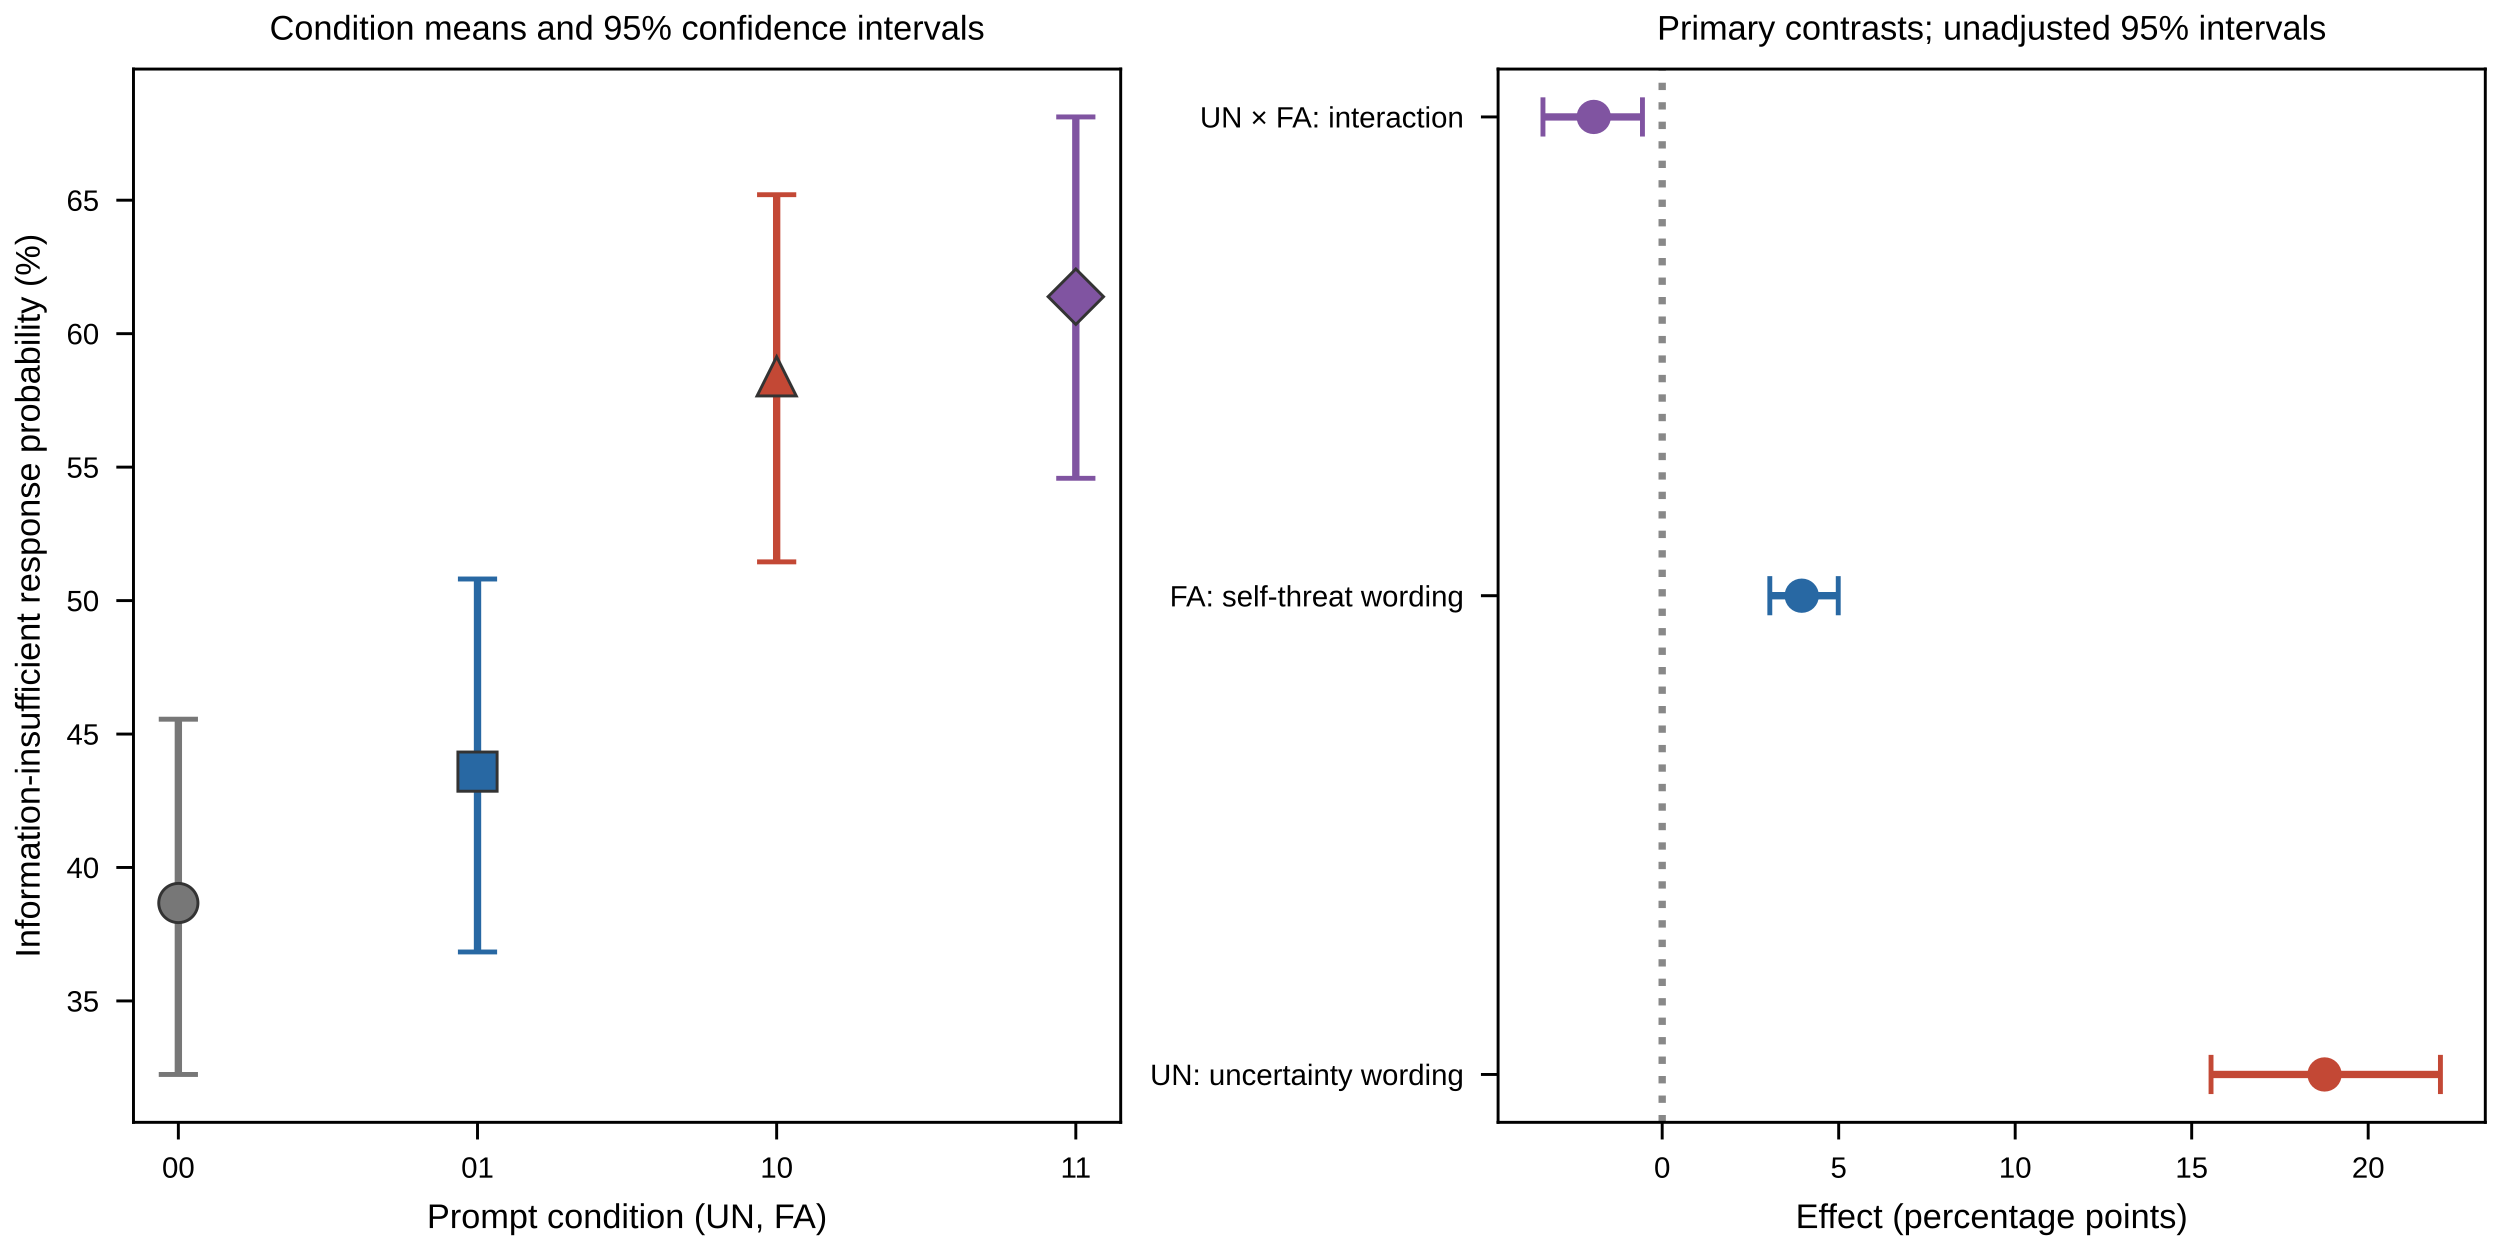
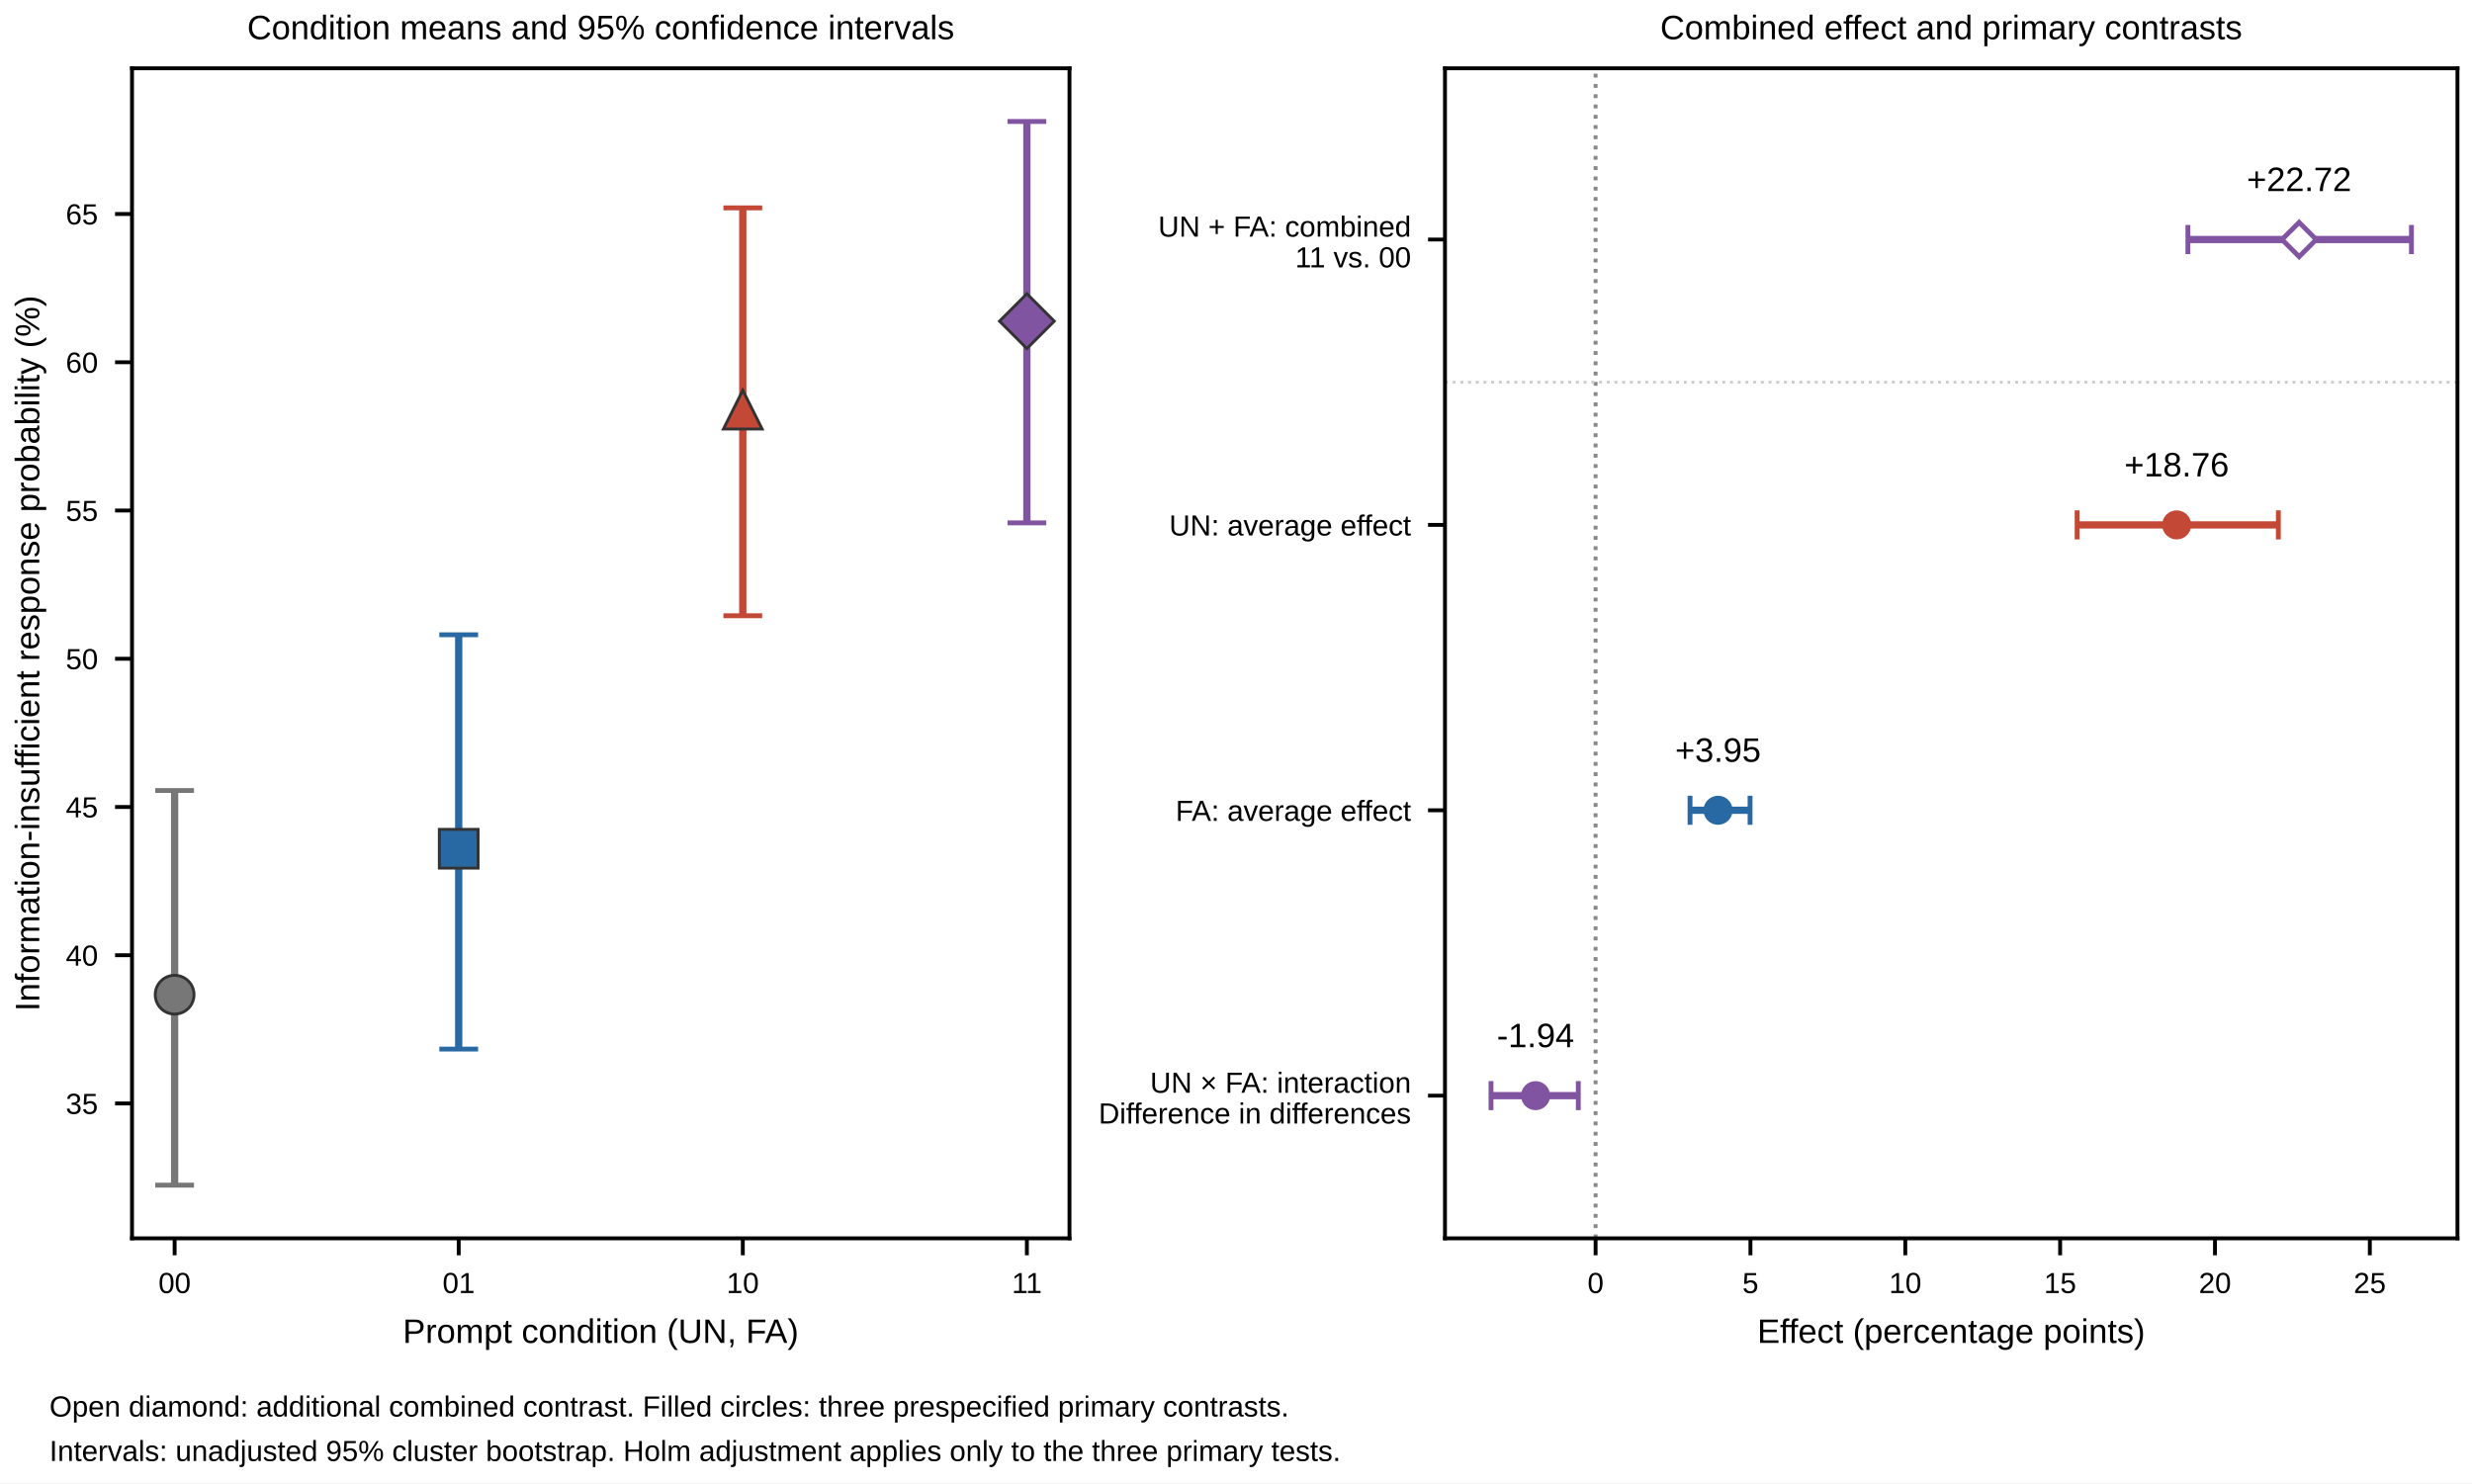
- <svg xmlns="http://www.w3.org/2000/svg" xmlns:xlink="http://www.w3.org/1999/xlink" width="510.236pt" height="255.118pt" viewBox="0 0 510.236 255.118" version="1.1">
+ <svg xmlns="http://www.w3.org/2000/svg" xmlns:xlink="http://www.w3.org/1999/xlink" width="510.12pt" height="306.12pt" viewBox="0 0 510.12 306.12" version="1.1">
  <defs>
    <style type="text/css">*{stroke-linejoin: round; stroke-linecap: butt}</style>
  </defs>
  <g id="figure_1">
    <g id="patch_1">
-       <path d="M 0 255.118  L 510.236 255.118  L 510.236 0  L 0 0  z " style="fill: #ffffff" />
+       <path d="M 0 306.12 L 510.12 306.12 L 510.12 0 L 0 0 z " style="fill: #ffffff" />
    </g>
    <g id="axes_1">
      <g id="patch_2">
-         <path d="M 27.242 229.062  L 228.727 229.062  L 228.727 14.096  L 27.242 14.096  z " style="fill: #ffffff" />
+         <path d="M 27.242 255.574 L 220.7 255.574 L 220.7 14.096 L 27.242 14.096 z " style="fill: #ffffff" />
      </g>
      <g id="matplotlib.axis_1">
        <g id="xtick_1">
          <g id="line2d_1">
            <defs>
-               <path id="m9b9066fd5a" d="M 0 0  L 0 3.5  " style="stroke: #000000; stroke-width: 0.6" />
+               <path id="m41d36d3d6f" d="M 0 0 L 0 3.5 " style="stroke: #000000; stroke-width: 0.8" />
            </defs>
            <g>
-               <use xlink:href="#m9b9066fd5a" x="36.401" y="229.062" style="stroke: #000000; stroke-width: 0.6" />
+               <use xlink:href="#m41d36d3d6f" x="36.036" y="255.574" style="stroke: #000000; stroke-width: 0.8" />
            </g>
          </g>
          <g id="text_1">
-             <text style="font-size: 6px; font-family: 'Arial'; text-anchor: middle" x="36.401" y="240.356" transform="rotate(-0 36.4008 240.3563)">00</text>
+             <text style="font-size: 6px; font-family: 'Arial'; text-anchor: middle" x="36.036" y="266.869" transform="rotate(-0 36.03596 266.8686)">00</text>
          </g>
        </g>
        <g id="xtick_2">
          <g id="line2d_2">
            <g>
-               <use xlink:href="#m9b9066fd5a" x="97.457" y="229.062" style="stroke: #000000; stroke-width: 0.6" />
+               <use xlink:href="#m41d36d3d6f" x="94.659" y="255.574" style="stroke: #000000; stroke-width: 0.8" />
            </g>
          </g>
          <g id="text_2">
-             <text style="font-size: 6px; font-family: 'Arial'; text-anchor: middle" x="97.457" y="240.356" transform="rotate(-0 97.45662 240.3563)">01</text>
+             <text style="font-size: 6px; font-family: 'Arial'; text-anchor: middle" x="94.659" y="266.869" transform="rotate(-0 94.65948 266.8686)">01</text>
          </g>
        </g>
        <g id="xtick_3">
          <g id="line2d_3">
            <g>
-               <use xlink:href="#m9b9066fd5a" x="158.512" y="229.062" style="stroke: #000000; stroke-width: 0.6" />
+               <use xlink:href="#m41d36d3d6f" x="153.283" y="255.574" style="stroke: #000000; stroke-width: 0.8" />
            </g>
          </g>
          <g id="text_3">
-             <text style="font-size: 6px; font-family: 'Arial'; text-anchor: middle" x="158.512" y="240.356" transform="rotate(-0 158.5124 240.3563)">10</text>
+             <text style="font-size: 6px; font-family: 'Arial'; text-anchor: middle" x="153.283" y="266.869" transform="rotate(-0 153.283 266.8686)">10</text>
          </g>
        </g>
        <g id="xtick_4">
          <g id="line2d_4">
            <g>
-               <use xlink:href="#m9b9066fd5a" x="219.568" y="229.062" style="stroke: #000000; stroke-width: 0.6" />
+               <use xlink:href="#m41d36d3d6f" x="211.907" y="255.574" style="stroke: #000000; stroke-width: 0.8" />
            </g>
          </g>
          <g id="text_4">
-             <text style="font-size: 6px; font-family: 'Arial'; text-anchor: middle" x="219.568" y="240.356" transform="rotate(-0 219.5682 240.3563)">11</text>
+             <text style="font-size: 6px; font-family: 'Arial'; text-anchor: middle" x="211.907" y="266.869" transform="rotate(-0 211.9065 266.8686)">11</text>
          </g>
        </g>
        <g id="text_5">
-           <text style="font-size: 7px; font-family: 'Arial'; text-anchor: middle" x="127.985" y="250.645" transform="rotate(-0 127.9845 250.6446)">Prompt condition (UN, FA)</text>
+           <text style="font-size: 7px; font-family: 'Arial'; text-anchor: middle" x="123.971" y="277.157" transform="rotate(-0 123.9712 277.1569)">Prompt condition (UN, FA)</text>
        </g>
      </g>
      <g id="matplotlib.axis_2">
        <g id="ytick_1">
          <g id="line2d_5">
            <defs>
-               <path id="m6d86c6d372" d="M 0 0  L -3.5 0  " style="stroke: #000000; stroke-width: 0.6" />
+               <path id="m9ec144424c" d="M 0 0 L -3.5 0 " style="stroke: #000000; stroke-width: 0.8" />
            </defs>
            <g>
-               <use xlink:href="#m6d86c6d372" x="27.242" y="204.287" style="stroke: #000000; stroke-width: 0.6" />
+               <use xlink:href="#m9ec144424c" x="27.242" y="227.743" style="stroke: #000000; stroke-width: 0.8" />
            </g>
          </g>
          <g id="text_6">
-             <text style="font-size: 6px; font-family: 'Arial'; text-anchor: end" x="20.242" y="206.434" transform="rotate(-0 20.24243 206.4341)">35</text>
+             <text style="font-size: 6px; font-family: 'Arial'; text-anchor: end" x="20.242" y="229.891" transform="rotate(-0 20.24243 229.8908)">35</text>
          </g>
        </g>
        <g id="ytick_2">
          <g id="line2d_6">
            <g>
-               <use xlink:href="#m6d86c6d372" x="27.242" y="177.05" style="stroke: #000000; stroke-width: 0.6" />
+               <use xlink:href="#m9ec144424c" x="27.242" y="197.148" style="stroke: #000000; stroke-width: 0.8" />
            </g>
          </g>
          <g id="text_7">
-             <text style="font-size: 6px; font-family: 'Arial'; text-anchor: end" x="20.242" y="179.197" transform="rotate(-0 20.24243 179.1973)">40</text>
+             <text style="font-size: 6px; font-family: 'Arial'; text-anchor: end" x="20.242" y="199.295" transform="rotate(-0 20.24243 199.2949)">40</text>
          </g>
        </g>
        <g id="ytick_3">
          <g id="line2d_7">
            <g>
-               <use xlink:href="#m6d86c6d372" x="27.242" y="149.813" style="stroke: #000000; stroke-width: 0.6" />
+               <use xlink:href="#m9ec144424c" x="27.242" y="166.552" style="stroke: #000000; stroke-width: 0.8" />
            </g>
          </g>
          <g id="text_8">
-             <text style="font-size: 6px; font-family: 'Arial'; text-anchor: end" x="20.242" y="151.961" transform="rotate(-0 20.24243 151.9606)">45</text>
+             <text style="font-size: 6px; font-family: 'Arial'; text-anchor: end" x="20.242" y="168.699" transform="rotate(-0 20.24243 168.699)">45</text>
          </g>
        </g>
        <g id="ytick_4">
          <g id="line2d_8">
            <g>
-               <use xlink:href="#m6d86c6d372" x="27.242" y="122.577" style="stroke: #000000; stroke-width: 0.6" />
+               <use xlink:href="#m9ec144424c" x="27.242" y="135.956" style="stroke: #000000; stroke-width: 0.8" />
            </g>
          </g>
          <g id="text_9">
-             <text style="font-size: 6px; font-family: 'Arial'; text-anchor: end" x="20.242" y="124.724" transform="rotate(-0 20.24243 124.7238)">50</text>
+             <text style="font-size: 6px; font-family: 'Arial'; text-anchor: end" x="20.242" y="138.103" transform="rotate(-0 20.24243 138.103)">50</text>
          </g>
        </g>
        <g id="ytick_5">
          <g id="line2d_9">
            <g>
-               <use xlink:href="#m6d86c6d372" x="27.242" y="95.34" style="stroke: #000000; stroke-width: 0.6" />
+               <use xlink:href="#m9ec144424c" x="27.242" y="105.36" style="stroke: #000000; stroke-width: 0.8" />
            </g>
          </g>
          <g id="text_10">
-             <text style="font-size: 6px; font-family: 'Arial'; text-anchor: end" x="20.242" y="97.487" transform="rotate(-0 20.24243 97.4871)">55</text>
+             <text style="font-size: 6px; font-family: 'Arial'; text-anchor: end" x="20.242" y="107.507" transform="rotate(-0 20.24243 107.5071)">55</text>
          </g>
        </g>
        <g id="ytick_6">
          <g id="line2d_10">
            <g>
-               <use xlink:href="#m6d86c6d372" x="27.242" y="68.103" style="stroke: #000000; stroke-width: 0.6" />
+               <use xlink:href="#m9ec144424c" x="27.242" y="74.764" style="stroke: #000000; stroke-width: 0.8" />
            </g>
          </g>
          <g id="text_11">
-             <text style="font-size: 6px; font-family: 'Arial'; text-anchor: end" x="20.242" y="70.25" transform="rotate(-0 20.24243 70.25035)">60</text>
+             <text style="font-size: 6px; font-family: 'Arial'; text-anchor: end" x="20.242" y="76.911" transform="rotate(-0 20.24243 76.91118)">60</text>
          </g>
        </g>
        <g id="ytick_7">
          <g id="line2d_11">
            <g>
-               <use xlink:href="#m6d86c6d372" x="27.242" y="40.866" style="stroke: #000000; stroke-width: 0.6" />
+               <use xlink:href="#m9ec144424c" x="27.242" y="44.168" style="stroke: #000000; stroke-width: 0.8" />
            </g>
          </g>
          <g id="text_12">
-             <text style="font-size: 6px; font-family: 'Arial'; text-anchor: end" x="20.242" y="43.014" transform="rotate(-0 20.24243 43.0136)">65</text>
+             <text style="font-size: 6px; font-family: 'Arial'; text-anchor: end" x="20.242" y="46.315" transform="rotate(-0 20.24243 46.31525)">65</text>
          </g>
        </g>
        <g id="text_13">
-           <text style="font-size: 7px; font-family: 'Arial'; text-anchor: middle" x="8.096" y="121.579" transform="rotate(-90 8.096021 121.5788)">Information-insufficient response probability (%)</text>
+           <text style="font-size: 7px; font-family: 'Arial'; text-anchor: middle" x="8.096" y="134.835" transform="rotate(-90 8.096021 134.835)">Information-insufficient response probability (%)</text>
        </g>
      </g>
      <g id="LineCollection_1">
-         <path d="M 36.401 219.29  L 36.401 146.783  " clip-path="url(#pc4ff0c6075)" style="fill: none; stroke: #777777; stroke-width: 1.5" />
+         <path d="M 36.036 244.598 L 36.036 163.148 " clip-path="url(#p177e7ac2bb)" style="fill: none; stroke: #777777; stroke-width: 1.5" />
      </g>
      <g id="line2d_12">
        <defs>
-           <path id="m0a3c13552e" d="M 4 0  L -4 -0  " style="stroke: #777777" />
-         </defs>
-         <g clip-path="url(#pc4ff0c6075)">
-           <use xlink:href="#m0a3c13552e" x="36.401" y="219.29" style="fill: #777777; stroke: #777777" />
+           <path id="m0fadaaf41e" d="M 4 0 L -4 -0 " style="stroke: #777777" />
+         </defs>
+         <g clip-path="url(#p177e7ac2bb)">
+           <use xlink:href="#m0fadaaf41e" x="36.036" y="244.598" style="fill: #777777; stroke: #777777" />
        </g>
      </g>
      <g id="line2d_13">
-         <g clip-path="url(#pc4ff0c6075)">
-           <use xlink:href="#m0a3c13552e" x="36.401" y="146.783" style="fill: #777777; stroke: #777777" />
+         <g clip-path="url(#p177e7ac2bb)">
+           <use xlink:href="#m0fadaaf41e" x="36.036" y="163.148" style="fill: #777777; stroke: #777777" />
        </g>
      </g>
      <g id="LineCollection_2">
-         <path d="M 97.457 194.292  L 97.457 118.169  " clip-path="url(#pc4ff0c6075)" style="fill: none; stroke: #2868a3; stroke-width: 1.5" />
+         <path d="M 94.659 216.516 L 94.659 131.005 " clip-path="url(#p177e7ac2bb)" style="fill: none; stroke: #2868a3; stroke-width: 1.5" />
      </g>
      <g id="line2d_14">
        <defs>
-           <path id="m0a686256b5" d="M 4 0  L -4 -0  " style="stroke: #2868a3" />
-         </defs>
-         <g clip-path="url(#pc4ff0c6075)">
-           <use xlink:href="#m0a686256b5" x="97.457" y="194.292" style="fill: #2868a3; stroke: #2868a3" />
+           <path id="mfcb45456ac" d="M 4 0 L -4 -0 " style="stroke: #2868a3" />
+         </defs>
+         <g clip-path="url(#p177e7ac2bb)">
+           <use xlink:href="#mfcb45456ac" x="94.659" y="216.516" style="fill: #2868a3; stroke: #2868a3" />
        </g>
      </g>
      <g id="line2d_15">
-         <g clip-path="url(#pc4ff0c6075)">
-           <use xlink:href="#m0a686256b5" x="97.457" y="118.169" style="fill: #2868a3; stroke: #2868a3" />
+         <g clip-path="url(#p177e7ac2bb)">
+           <use xlink:href="#mfcb45456ac" x="94.659" y="131.005" style="fill: #2868a3; stroke: #2868a3" />
        </g>
      </g>
      <g id="LineCollection_3">
-         <path d="M 158.512 114.674  L 158.512 39.739  " clip-path="url(#pc4ff0c6075)" style="fill: none; stroke: #c34835; stroke-width: 1.5" />
+         <path d="M 153.283 127.079 L 153.283 42.902 " clip-path="url(#p177e7ac2bb)" style="fill: none; stroke: #c34835; stroke-width: 1.5" />
      </g>
      <g id="line2d_16">
        <defs>
-           <path id="m30a00941b3" d="M 4 0  L -4 -0  " style="stroke: #c34835" />
-         </defs>
-         <g clip-path="url(#pc4ff0c6075)">
-           <use xlink:href="#m30a00941b3" x="158.512" y="114.674" style="fill: #c34835; stroke: #c34835" />
+           <path id="m2329b930fd" d="M 4 0 L -4 -0 " style="stroke: #c34835" />
+         </defs>
+         <g clip-path="url(#p177e7ac2bb)">
+           <use xlink:href="#m2329b930fd" x="153.283" y="127.079" style="fill: #c34835; stroke: #c34835" />
        </g>
      </g>
      <g id="line2d_17">
-         <g clip-path="url(#pc4ff0c6075)">
-           <use xlink:href="#m30a00941b3" x="158.512" y="39.739" style="fill: #c34835; stroke: #c34835" />
+         <g clip-path="url(#p177e7ac2bb)">
+           <use xlink:href="#m2329b930fd" x="153.283" y="42.902" style="fill: #c34835; stroke: #c34835" />
        </g>
      </g>
      <g id="LineCollection_4">
-         <path d="M 219.568 97.615  L 219.568 23.867  " clip-path="url(#pc4ff0c6075)" style="fill: none; stroke: #8054a1; stroke-width: 1.5" />
+         <path d="M 211.907 107.916 L 211.907 25.072 " clip-path="url(#p177e7ac2bb)" style="fill: none; stroke: #8054a1; stroke-width: 1.5" />
      </g>
      <g id="line2d_18">
        <defs>
-           <path id="m22680831f6" d="M 4 0  L -4 -0  " style="stroke: #8054a1" />
-         </defs>
-         <g clip-path="url(#pc4ff0c6075)">
-           <use xlink:href="#m22680831f6" x="219.568" y="97.615" style="fill: #8054a1; stroke: #8054a1" />
+           <path id="m70ce10452b" d="M 4 0 L -4 -0 " style="stroke: #8054a1" />
+         </defs>
+         <g clip-path="url(#p177e7ac2bb)">
+           <use xlink:href="#m70ce10452b" x="211.907" y="107.916" style="fill: #8054a1; stroke: #8054a1" />
        </g>
      </g>
      <g id="line2d_19">
-         <g clip-path="url(#pc4ff0c6075)">
-           <use xlink:href="#m22680831f6" x="219.568" y="23.867" style="fill: #8054a1; stroke: #8054a1" />
+         <g clip-path="url(#p177e7ac2bb)">
+           <use xlink:href="#m70ce10452b" x="211.907" y="25.072" style="fill: #8054a1; stroke: #8054a1" />
        </g>
      </g>
      <g id="patch_3">
-         <path d="M 27.242 229.062  L 27.242 14.096  " style="fill: none; stroke: #000000; stroke-width: 0.6; stroke-linejoin: miter; stroke-linecap: square" />
+         <path d="M 27.242 255.574 L 27.242 14.096 " style="fill: none; stroke: #000000; stroke-width: 0.8; stroke-linejoin: miter; stroke-linecap: square" />
      </g>
      <g id="patch_4">
-         <path d="M 228.727 229.062  L 228.727 14.096  " style="fill: none; stroke: #000000; stroke-width: 0.6; stroke-linejoin: miter; stroke-linecap: square" />
+         <path d="M 220.7 255.574 L 220.7 14.096 " style="fill: none; stroke: #000000; stroke-width: 0.8; stroke-linejoin: miter; stroke-linecap: square" />
      </g>
      <g id="patch_5">
-         <path d="M 27.242 229.062  L 228.727 229.062  " style="fill: none; stroke: #000000; stroke-width: 0.6; stroke-linejoin: miter; stroke-linecap: square" />
+         <path d="M 27.242 255.574 L 220.7 255.574 " style="fill: none; stroke: #000000; stroke-width: 0.8; stroke-linejoin: miter; stroke-linecap: square" />
      </g>
      <g id="patch_6">
-         <path d="M 27.242 14.096  L 228.727 14.096  " style="fill: none; stroke: #000000; stroke-width: 0.6; stroke-linejoin: miter; stroke-linecap: square" />
+         <path d="M 27.242 14.096 L 220.7 14.096 " style="fill: none; stroke: #000000; stroke-width: 0.8; stroke-linejoin: miter; stroke-linecap: square" />
      </g>
      <g id="text_14">
-         <text style="font-size: 7px; font-family: 'Arial'; text-anchor: middle" x="127.985" y="8.096" transform="rotate(-0 127.9845 8.096021)">Condition means and 95% confidence intervals</text>
+         <text style="font-size: 7px; font-family: 'Arial'; text-anchor: middle" x="123.971" y="8.096" transform="rotate(-0 123.9712 8.096021)">Condition means and 95% confidence intervals</text>
      </g>
      <g id="line2d_20">
        <defs>
-           <path id="m42c88381d4" d="M 0 4  C 1.061 4 2.078 3.579 2.828 2.828  C 3.579 2.078 4 1.061 4 0  C 4 -1.061 3.579 -2.078 2.828 -2.828  C 2.078 -3.579 1.061 -4 0 -4  C -1.061 -4 -2.078 -3.579 -2.828 -2.828  C -3.579 -2.078 -4 -1.061 -4 0  C -4 1.061 -3.579 2.078 -2.828 2.828  C -2.078 3.579 -1.061 4 0 4  z " style="stroke: #333333; stroke-width: 0.6" />
-         </defs>
-         <g clip-path="url(#pc4ff0c6075)">
-           <use xlink:href="#m42c88381d4" x="36.401" y="184.3" style="fill: #777777; stroke: #333333; stroke-width: 0.6" />
+           <path id="md7e97e1726" d="M 0 4 C 1.061 4 2.078 3.579 2.828 2.828 C 3.579 2.078 4 1.061 4 0 C 4 -1.061 3.579 -2.078 2.828 -2.828 C 2.078 -3.579 1.061 -4 0 -4 C -1.061 -4 -2.078 -3.579 -2.828 -2.828 C -3.579 -2.078 -4 -1.061 -4 0 C -4 1.061 -3.579 2.078 -2.828 2.828 C -2.078 3.579 -1.061 4 0 4 z " style="stroke: #333333; stroke-width: 0.6" />
+         </defs>
+         <g clip-path="url(#p177e7ac2bb)">
+           <use xlink:href="#md7e97e1726" x="36.036" y="205.292" style="fill: #777777; stroke: #333333; stroke-width: 0.6" />
        </g>
      </g>
      <g id="line2d_21">
        <defs>
-           <path id="m7267d6d580" d="M -4 4  L 4 4  L 4 -4  L -4 -4  z " style="stroke: #333333; stroke-width: 0.6; stroke-linejoin: miter" />
-         </defs>
-         <g clip-path="url(#pc4ff0c6075)">
-           <use xlink:href="#m7267d6d580" x="97.457" y="157.484" style="fill: #2868a3; stroke: #333333; stroke-width: 0.6; stroke-linejoin: miter" />
+           <path id="ma40130315a" d="M -4 4 L 4 4 L 4 -4 L -4 -4 z " style="stroke: #333333; stroke-width: 0.6; stroke-linejoin: miter" />
+         </defs>
+         <g clip-path="url(#p177e7ac2bb)">
+           <use xlink:href="#ma40130315a" x="94.659" y="175.168" style="fill: #2868a3; stroke: #333333; stroke-width: 0.6; stroke-linejoin: miter" />
        </g>
      </g>
      <g id="line2d_22">
        <defs>
-           <path id="mce8c13936f" d="M 0 -4  L -4 4  L 4 4  z " style="stroke: #333333; stroke-width: 0.6; stroke-linejoin: miter" />
-         </defs>
-         <g clip-path="url(#pc4ff0c6075)">
-           <use xlink:href="#mce8c13936f" x="158.512" y="76.808" style="fill: #c34835; stroke: #333333; stroke-width: 0.6; stroke-linejoin: miter" />
+           <path id="mc2f2e7a2d4" d="M 0 -4 L -4 4 L 4 4 z " style="stroke: #333333; stroke-width: 0.6; stroke-linejoin: miter" />
+         </defs>
+         <g clip-path="url(#p177e7ac2bb)">
+           <use xlink:href="#mc2f2e7a2d4" x="153.283" y="84.543" style="fill: #c34835; stroke: #333333; stroke-width: 0.6; stroke-linejoin: miter" />
        </g>
      </g>
      <g id="line2d_23">
        <defs>
-           <path id="m1bcba9de5c" d="M -0 5.657  L 5.657 0  L 0 -5.657  L -5.657 -0  z " style="stroke: #333333; stroke-width: 0.6; stroke-linejoin: miter" />
-         </defs>
-         <g clip-path="url(#pc4ff0c6075)">
-           <use xlink:href="#m1bcba9de5c" x="219.568" y="60.552" style="fill: #8054a1; stroke: #333333; stroke-width: 0.6; stroke-linejoin: miter" />
+           <path id="ma7c7357bb4" d="M -0 5.657 L 5.657 0 L 0 -5.657 L -5.657 -0 z " style="stroke: #333333; stroke-width: 0.6; stroke-linejoin: miter" />
+         </defs>
+         <g clip-path="url(#p177e7ac2bb)">
+           <use xlink:href="#ma7c7357bb4" x="211.907" y="66.282" style="fill: #8054a1; stroke: #333333; stroke-width: 0.6; stroke-linejoin: miter" />
        </g>
      </g>
    </g>
    <g id="axes_2">
      <g id="patch_7">
-         <path d="M 305.752 229.062  L 507.236 229.062  L 507.236 14.096  L 305.752 14.096  z " style="fill: #ffffff" />
+         <path d="M 298.186 255.574 L 507.12 255.574 L 507.12 14.096 L 298.186 14.096 z " style="fill: #ffffff" />
      </g>
      <g id="matplotlib.axis_3">
        <g id="xtick_5">
          <g id="line2d_24">
            <g>
-               <use xlink:href="#m9b9066fd5a" x="339.243" y="229.062" style="stroke: #000000; stroke-width: 0.6" />
+               <use xlink:href="#m41d36d3d6f" x="329.266" y="255.574" style="stroke: #000000; stroke-width: 0.8" />
            </g>
          </g>
          <g id="text_15">
-             <text style="font-size: 6px; font-family: 'Arial'; text-anchor: middle" x="339.243" y="240.356" transform="rotate(-0 339.2425 240.3563)">0</text>
+             <text style="font-size: 6px; font-family: 'Arial'; text-anchor: middle" x="329.266" y="266.869" transform="rotate(-0 329.2663 266.8686)">0</text>
          </g>
        </g>
        <g id="xtick_6">
          <g id="line2d_25">
            <g>
-               <use xlink:href="#m9b9066fd5a" x="375.266" y="229.062" style="stroke: #000000; stroke-width: 0.6" />
+               <use xlink:href="#m41d36d3d6f" x="361.22" y="255.574" style="stroke: #000000; stroke-width: 0.8" />
            </g>
          </g>
          <g id="text_16">
-             <text style="font-size: 6px; font-family: 'Arial'; text-anchor: middle" x="375.266" y="240.356" transform="rotate(-0 375.2655 240.3563)">5</text>
+             <text style="font-size: 6px; font-family: 'Arial'; text-anchor: middle" x="361.22" y="266.869" transform="rotate(-0 361.2202 266.8686)">5</text>
          </g>
        </g>
        <g id="xtick_7">
          <g id="line2d_26">
            <g>
-               <use xlink:href="#m9b9066fd5a" x="411.289" y="229.062" style="stroke: #000000; stroke-width: 0.6" />
+               <use xlink:href="#m41d36d3d6f" x="393.174" y="255.574" style="stroke: #000000; stroke-width: 0.8" />
            </g>
          </g>
          <g id="text_17">
-             <text style="font-size: 6px; font-family: 'Arial'; text-anchor: middle" x="411.289" y="240.356" transform="rotate(-0 411.2885 240.3563)">10</text>
+             <text style="font-size: 6px; font-family: 'Arial'; text-anchor: middle" x="393.174" y="266.869" transform="rotate(-0 393.174 266.8686)">10</text>
          </g>
        </g>
        <g id="xtick_8">
          <g id="line2d_27">
            <g>
-               <use xlink:href="#m9b9066fd5a" x="447.312" y="229.062" style="stroke: #000000; stroke-width: 0.6" />
+               <use xlink:href="#m41d36d3d6f" x="425.128" y="255.574" style="stroke: #000000; stroke-width: 0.8" />
            </g>
          </g>
          <g id="text_18">
-             <text style="font-size: 6px; font-family: 'Arial'; text-anchor: middle" x="447.312" y="240.356" transform="rotate(-0 447.3115 240.3563)">15</text>
+             <text style="font-size: 6px; font-family: 'Arial'; text-anchor: middle" x="425.128" y="266.869" transform="rotate(-0 425.1278 266.8686)">15</text>
          </g>
        </g>
        <g id="xtick_9">
          <g id="line2d_28">
            <g>
-               <use xlink:href="#m9b9066fd5a" x="483.335" y="229.062" style="stroke: #000000; stroke-width: 0.6" />
+               <use xlink:href="#m41d36d3d6f" x="457.082" y="255.574" style="stroke: #000000; stroke-width: 0.8" />
            </g>
          </g>
          <g id="text_19">
-             <text style="font-size: 6px; font-family: 'Arial'; text-anchor: middle" x="483.335" y="240.356" transform="rotate(-0 483.3345 240.3563)">20</text>
-           </g>
-         </g>
-         <g id="text_20">
-           <text style="font-size: 7px; font-family: 'Arial'; text-anchor: middle" x="406.494" y="250.645" transform="rotate(-0 406.4939 250.6446)">Effect (percentage points)</text>
+             <text style="font-size: 6px; font-family: 'Arial'; text-anchor: middle" x="457.082" y="266.869" transform="rotate(-0 457.0817 266.8686)">20</text>
+           </g>
+         </g>
+         <g id="xtick_10">
+           <g id="line2d_29">
+             <g>
+               <use xlink:href="#m41d36d3d6f" x="489.036" y="255.574" style="stroke: #000000; stroke-width: 0.8" />
+             </g>
+           </g>
+           <g id="text_20">
+             <text style="font-size: 6px; font-family: 'Arial'; text-anchor: middle" x="489.036" y="266.869" transform="rotate(-0 489.0355 266.8686)">25</text>
+           </g>
+         </g>
+         <g id="text_21">
+           <text style="font-size: 7px; font-family: 'Arial'; text-anchor: middle" x="402.653" y="277.157" transform="rotate(-0 402.6526 277.1569)">Effect (percentage points)</text>
        </g>
      </g>
      <g id="matplotlib.axis_4">
        <g id="ytick_8">
-           <g id="line2d_29">
-             <g>
-               <use xlink:href="#m6d86c6d372" x="305.752" y="219.29" style="stroke: #000000; stroke-width: 0.6" />
-             </g>
-           </g>
-           <g id="text_21">
-             <text style="font-size: 6px; font-family: 'Arial'; text-anchor: end" x="298.752" y="221.438" transform="rotate(-0 298.7518 221.4378)">UN: uncertainty wording</text>
+           <g id="line2d_30">
+             <g>
+               <use xlink:href="#m9ec144424c" x="298.186" y="49.434" style="stroke: #000000; stroke-width: 0.8" />
+             </g>
+           </g>
+           <g id="text_22">
+             <text style="font-size: 6px; font-family: 'Arial'" transform="translate(238.9968 48.838)">UN + FA: combined</text>
+             <text style="font-size: 6px; font-family: 'Arial'" transform="translate(267.2812 55.18412)">11 vs. 00</text>
          </g>
        </g>
        <g id="ytick_9">
-           <g id="line2d_30">
-             <g>
-               <use xlink:href="#m6d86c6d372" x="305.752" y="121.579" style="stroke: #000000; stroke-width: 0.6" />
-             </g>
-           </g>
-           <g id="text_22">
-             <text style="font-size: 6px; font-family: 'Arial'; text-anchor: end" x="298.752" y="123.763" transform="rotate(-0 298.7518 123.7627)">FA: self-threat wording</text>
+           <g id="line2d_31">
+             <g>
+               <use xlink:href="#m9ec144424c" x="298.186" y="108.331" style="stroke: #000000; stroke-width: 0.8" />
+             </g>
+           </g>
+           <g id="text_23">
+             <text style="font-size: 6px; font-family: 'Arial'; text-anchor: end" x="291.186" y="110.515" transform="rotate(-0 291.1855 110.5152)">UN: average effect</text>
          </g>
        </g>
        <g id="ytick_10">
-           <g id="line2d_31">
-             <g>
-               <use xlink:href="#m6d86c6d372" x="305.752" y="23.867" style="stroke: #000000; stroke-width: 0.6" />
-             </g>
-           </g>
-           <g id="text_23">
-             <text style="font-size: 6px; font-family: 'Arial'; text-anchor: end" x="298.752" y="26.015" transform="rotate(-0 298.7518 26.01453)">UN × FA: interaction</text>
+           <g id="line2d_32">
+             <g>
+               <use xlink:href="#m9ec144424c" x="298.186" y="167.228" style="stroke: #000000; stroke-width: 0.8" />
+             </g>
+           </g>
+           <g id="text_24">
+             <text style="font-size: 6px; font-family: 'Arial'; text-anchor: end" x="291.186" y="169.412" transform="rotate(-0 291.1855 169.4122)">FA: average effect</text>
+           </g>
+         </g>
+         <g id="ytick_11">
+           <g id="line2d_33">
+             <g>
+               <use xlink:href="#m9ec144424c" x="298.186" y="226.125" style="stroke: #000000; stroke-width: 0.8" />
+             </g>
+           </g>
+           <g id="text_25">
+             <text style="font-size: 6px; font-family: 'Arial'" transform="translate(237.3299 225.5291)">UN × FA: interaction</text>
+             <text style="font-size: 6px; font-family: 'Arial'" transform="translate(226.7005 231.8753)">Difference in differences</text>
          </g>
        </g>
      </g>
      <g id="LineCollection_5">
-         <path d="M 451.26 219.29  L 498.078 219.29  " clip-path="url(#pcd6a87fa5b)" style="fill: none; stroke: #c34835; stroke-width: 1.5" />
-       </g>
-       <g id="line2d_32">
-         <defs>
-           <path id="m4748a1d0f2" d="M 0 4  L 0 -4  " style="stroke: #c34835" />
-         </defs>
-         <g clip-path="url(#pcd6a87fa5b)">
-           <use xlink:href="#m4748a1d0f2" x="451.26" y="219.29" style="fill: #c34835; stroke: #c34835" />
-         </g>
-       </g>
-       <g id="line2d_33">
-         <g clip-path="url(#pcd6a87fa5b)">
-           <use xlink:href="#m4748a1d0f2" x="498.078" y="219.29" style="fill: #c34835; stroke: #c34835" />
+         <path d="M 451.493 49.434 L 497.623 49.434 " clip-path="url(#p5a6db22d5f)" style="fill: none; stroke: #8054a1; stroke-width: 1.5" />
+       </g>
+       <g id="line2d_34">
+         <defs>
+           <path id="m7c2e2b1bda" d="M 0 3 L 0 -3 " style="stroke: #8054a1" />
+         </defs>
+         <g clip-path="url(#p5a6db22d5f)">
+           <use xlink:href="#m7c2e2b1bda" x="451.493" y="49.434" style="fill: #8054a1; stroke: #8054a1" />
+         </g>
+       </g>
+       <g id="line2d_35">
+         <g clip-path="url(#p5a6db22d5f)">
+           <use xlink:href="#m7c2e2b1bda" x="497.623" y="49.434" style="fill: #8054a1; stroke: #8054a1" />
        </g>
      </g>
      <g id="LineCollection_6">
-         <path d="M 361.209 121.579  L 375.175 121.579  " clip-path="url(#pcd6a87fa5b)" style="fill: none; stroke: #2868a3; stroke-width: 1.5" />
-       </g>
-       <g id="line2d_34">
-         <defs>
-           <path id="m107a8618b6" d="M 0 4  L 0 -4  " style="stroke: #2868a3" />
-         </defs>
-         <g clip-path="url(#pcd6a87fa5b)">
-           <use xlink:href="#m107a8618b6" x="361.209" y="121.579" style="fill: #2868a3; stroke: #2868a3" />
-         </g>
-       </g>
-       <g id="line2d_35">
-         <g clip-path="url(#pcd6a87fa5b)">
-           <use xlink:href="#m107a8618b6" x="375.175" y="121.579" style="fill: #2868a3; stroke: #2868a3" />
+         <path d="M 428.63 108.331 L 470.159 108.331 " clip-path="url(#p5a6db22d5f)" style="fill: none; stroke: #c34835; stroke-width: 1.5" />
+       </g>
+       <g id="line2d_36">
+         <defs>
+           <path id="m40a1b0dee8" d="M 0 3 L 0 -3 " style="stroke: #c34835" />
+         </defs>
+         <g clip-path="url(#p5a6db22d5f)">
+           <use xlink:href="#m40a1b0dee8" x="428.63" y="108.331" style="fill: #c34835; stroke: #c34835" />
+         </g>
+       </g>
+       <g id="line2d_37">
+         <g clip-path="url(#p5a6db22d5f)">
+           <use xlink:href="#m40a1b0dee8" x="470.159" y="108.331" style="fill: #c34835; stroke: #c34835" />
        </g>
      </g>
      <g id="LineCollection_7">
-         <path d="M 314.91 23.867  L 335.216 23.867  " clip-path="url(#pcd6a87fa5b)" style="fill: none; stroke: #8054a1; stroke-width: 1.5" />
-       </g>
-       <g id="line2d_36">
-         <defs>
-           <path id="m26e6001ea0" d="M 0 4  L 0 -4  " style="stroke: #8054a1" />
-         </defs>
-         <g clip-path="url(#pcd6a87fa5b)">
-           <use xlink:href="#m26e6001ea0" x="314.91" y="23.867" style="fill: #8054a1; stroke: #8054a1" />
-         </g>
-       </g>
-       <g id="line2d_37">
-         <g clip-path="url(#pcd6a87fa5b)">
-           <use xlink:href="#m26e6001ea0" x="335.216" y="23.867" style="fill: #8054a1; stroke: #8054a1" />
-         </g>
+         <path d="M 348.752 167.228 L 361.14 167.228 " clip-path="url(#p5a6db22d5f)" style="fill: none; stroke: #2868a3; stroke-width: 1.5" />
      </g>
      <g id="line2d_38">
-         <path d="M 339.243 229.062  L 339.243 14.096  " clip-path="url(#pcd6a87fa5b)" style="fill: none; stroke-dasharray: 1.5,2.475; stroke-dashoffset: 0; stroke: #888888; stroke-width: 1.5" />
+         <defs>
+           <path id="m42fb293542" d="M 0 3 L 0 -3 " style="stroke: #2868a3" />
+         </defs>
+         <g clip-path="url(#p5a6db22d5f)">
+           <use xlink:href="#m42fb293542" x="348.752" y="167.228" style="fill: #2868a3; stroke: #2868a3" />
+         </g>
      </g>
      <g id="line2d_39">
-         <defs>
-           <path id="mab98d69b90" d="M 0 3  C 0.796 3 1.559 2.684 2.121 2.121  C 2.684 1.559 3 0.796 3 0  C 3 -0.796 2.684 -1.559 2.121 -2.121  C 1.559 -2.684 0.796 -3 0 -3  C -0.796 -3 -1.559 -2.684 -2.121 -2.121  C -2.684 -1.559 -3 -0.796 -3 0  C -3 0.796 -2.684 1.559 -2.121 2.121  C -1.559 2.684 -0.796 3 0 3  z " style="stroke: #c34835" />
-         </defs>
-         <g clip-path="url(#pcd6a87fa5b)">
-           <use xlink:href="#mab98d69b90" x="474.427" y="219.29" style="fill: #c34835; stroke: #c34835" />
-         </g>
+         <g clip-path="url(#p5a6db22d5f)">
+           <use xlink:href="#m42fb293542" x="361.14" y="167.228" style="fill: #2868a3; stroke: #2868a3" />
+         </g>
+       </g>
+       <g id="LineCollection_8">
+         <path d="M 307.683 226.125 L 325.695 226.125 " clip-path="url(#p5a6db22d5f)" style="fill: none; stroke: #8054a1; stroke-width: 1.5" />
      </g>
      <g id="line2d_40">
-         <defs>
-           <path id="m3b2a306b29" d="M 0 3  C 0.796 3 1.559 2.684 2.121 2.121  C 2.684 1.559 3 0.796 3 0  C 3 -0.796 2.684 -1.559 2.121 -2.121  C 1.559 -2.684 0.796 -3 0 -3  C -0.796 -3 -1.559 -2.684 -2.121 -2.121  C -2.684 -1.559 -3 -0.796 -3 0  C -3 0.796 -2.684 1.559 -2.121 2.121  C -1.559 2.684 -0.796 3 0 3  z " style="stroke: #2868a3" />
-         </defs>
-         <g clip-path="url(#pcd6a87fa5b)">
-           <use xlink:href="#m3b2a306b29" x="367.726" y="121.579" style="fill: #2868a3; stroke: #2868a3" />
+         <g clip-path="url(#p5a6db22d5f)">
+           <use xlink:href="#m7c2e2b1bda" x="307.683" y="226.125" style="fill: #8054a1; stroke: #8054a1" />
        </g>
      </g>
      <g id="line2d_41">
-         <defs>
-           <path id="mad1a623fcc" d="M 0 3  C 0.796 3 1.559 2.684 2.121 2.121  C 2.684 1.559 3 0.796 3 0  C 3 -0.796 2.684 -1.559 2.121 -2.121  C 1.559 -2.684 0.796 -3 0 -3  C -0.796 -3 -1.559 -2.684 -2.121 -2.121  C -2.684 -1.559 -3 -0.796 -3 0  C -3 0.796 -2.684 1.559 -2.121 2.121  C -1.559 2.684 -0.796 3 0 3  z " style="stroke: #8054a1" />
-         </defs>
-         <g clip-path="url(#pcd6a87fa5b)">
-           <use xlink:href="#mad1a623fcc" x="325.275" y="23.867" style="fill: #8054a1; stroke: #8054a1" />
+         <g clip-path="url(#p5a6db22d5f)">
+           <use xlink:href="#m7c2e2b1bda" x="325.695" y="226.125" style="fill: #8054a1; stroke: #8054a1" />
+         </g>
+       </g>
+       <g id="line2d_42">
+         <path d="M 329.266 255.574 L 329.266 14.096 " clip-path="url(#p5a6db22d5f)" style="fill: none; stroke-dasharray: 0.8,1.32; stroke-dashoffset: 0; stroke: #888888; stroke-width: 0.8" />
+       </g>
+       <g id="line2d_43">
+         <path d="M 298.186 78.883 L 507.12 78.883 " clip-path="url(#p5a6db22d5f)" style="fill: none; stroke-dasharray: 0.6,0.99; stroke-dashoffset: 0; stroke: #cccccc; stroke-width: 0.6" />
+       </g>
+       <g id="line2d_44">
+         <defs>
+           <path id="m226a004668" d="M -0 3.536 L 3.536 0 L 0 -3.536 L -3.536 -0 z " style="stroke: #8054a1; stroke-linejoin: miter" />
+         </defs>
+         <g clip-path="url(#p5a6db22d5f)">
+           <use xlink:href="#m226a004668" x="474.446" y="49.434" style="fill: #ffffff; stroke: #8054a1; stroke-linejoin: miter" />
+         </g>
+       </g>
+       <g id="line2d_45">
+         <defs>
+           <path id="mb83e67ba6a" d="M 0 2.5 C 0.663 2.5 1.299 2.237 1.768 1.768 C 2.237 1.299 2.5 0.663 2.5 0 C 2.5 -0.663 2.237 -1.299 1.768 -1.768 C 1.299 -2.237 0.663 -2.5 0 -2.5 C -0.663 -2.5 -1.299 -2.237 -1.768 -1.768 C -2.237 -1.299 -2.5 -0.663 -2.5 0 C -2.5 0.663 -2.237 1.299 -1.768 1.768 C -1.299 2.237 -0.663 2.5 0 2.5 z " style="stroke: #c34835" />
+         </defs>
+         <g clip-path="url(#p5a6db22d5f)">
+           <use xlink:href="#mb83e67ba6a" x="449.18" y="108.331" style="fill: #c34835; stroke: #c34835" />
+         </g>
+       </g>
+       <g id="line2d_46">
+         <defs>
+           <path id="m42fd572668" d="M 0 2.5 C 0.663 2.5 1.299 2.237 1.768 1.768 C 2.237 1.299 2.5 0.663 2.5 0 C 2.5 -0.663 2.237 -1.299 1.768 -1.768 C 1.299 -2.237 0.663 -2.5 0 -2.5 C -0.663 -2.5 -1.299 -2.237 -1.768 -1.768 C -2.237 -1.299 -2.5 -0.663 -2.5 0 C -2.5 0.663 -2.237 1.299 -1.768 1.768 C -1.299 2.237 -0.663 2.5 0 2.5 z " style="stroke: #2868a3" />
+         </defs>
+         <g clip-path="url(#p5a6db22d5f)">
+           <use xlink:href="#m42fd572668" x="354.533" y="167.228" style="fill: #2868a3; stroke: #2868a3" />
+         </g>
+       </g>
+       <g id="line2d_47">
+         <defs>
+           <path id="m6cf44718a6" d="M 0 2.5 C 0.663 2.5 1.299 2.237 1.768 1.768 C 2.237 1.299 2.5 0.663 2.5 0 C 2.5 -0.663 2.237 -1.299 1.768 -1.768 C 1.299 -2.237 0.663 -2.5 0 -2.5 C -0.663 -2.5 -1.299 -2.237 -1.768 -1.768 C -2.237 -1.299 -2.5 -0.663 -2.5 0 C -2.5 0.663 -2.237 1.299 -1.768 1.768 C -1.299 2.237 -0.663 2.5 0 2.5 z " style="stroke: #8054a1" />
+         </defs>
+         <g clip-path="url(#p5a6db22d5f)">
+           <use xlink:href="#m6cf44718a6" x="316.877" y="226.125" style="fill: #8054a1; stroke: #8054a1" />
        </g>
      </g>
      <g id="patch_8">
-         <path d="M 305.752 229.062  L 305.752 14.096  " style="fill: none; stroke: #000000; stroke-width: 0.6; stroke-linejoin: miter; stroke-linecap: square" />
+         <path d="M 298.186 255.574 L 298.186 14.096 " style="fill: none; stroke: #000000; stroke-width: 0.8; stroke-linejoin: miter; stroke-linecap: square" />
      </g>
      <g id="patch_9">
-         <path d="M 507.236 229.062  L 507.236 14.096  " style="fill: none; stroke: #000000; stroke-width: 0.6; stroke-linejoin: miter; stroke-linecap: square" />
+         <path d="M 507.12 255.574 L 507.12 14.096 " style="fill: none; stroke: #000000; stroke-width: 0.8; stroke-linejoin: miter; stroke-linecap: square" />
      </g>
      <g id="patch_10">
-         <path d="M 305.752 229.062  L 507.236 229.062  " style="fill: none; stroke: #000000; stroke-width: 0.6; stroke-linejoin: miter; stroke-linecap: square" />
+         <path d="M 298.186 255.574 L 507.12 255.574 " style="fill: none; stroke: #000000; stroke-width: 0.8; stroke-linejoin: miter; stroke-linecap: square" />
      </g>
      <g id="patch_11">
-         <path d="M 305.752 14.096  L 507.236 14.096  " style="fill: none; stroke: #000000; stroke-width: 0.6; stroke-linejoin: miter; stroke-linecap: square" />
-       </g>
-       <g id="text_24">
-         <text style="font-size: 7px; font-family: 'Arial'; text-anchor: middle" x="406.494" y="8.096" transform="rotate(-0 406.4939 8.096021)">Primary contrasts; unadjusted 95% intervals</text>
-       </g>
+         <path d="M 298.186 14.096 L 507.12 14.096 " style="fill: none; stroke: #000000; stroke-width: 0.8; stroke-linejoin: miter; stroke-linecap: square" />
+       </g>
+       <g id="text_26">
+         <text style="font-size: 7px; font-family: 'Arial'; text-anchor: middle" x="474.446" y="39.434" transform="rotate(-0 474.4465 39.43425)">+22.72</text>
+       </g>
+       <g id="text_27">
+         <text style="font-size: 7px; font-family: 'Arial'; text-anchor: middle" x="449.18" y="98.331" transform="rotate(-0 449.1802 98.33129)">+18.76</text>
+       </g>
+       <g id="text_28">
+         <text style="font-size: 7px; font-family: 'Arial'; text-anchor: middle" x="354.533" y="157.228" transform="rotate(-0 354.5326 157.2283)">+3.95</text>
+       </g>
+       <g id="text_29">
+         <text style="font-size: 7px; font-family: 'Arial'; text-anchor: middle" x="316.877" y="216.125" transform="rotate(-0 316.8769 216.1254)">-1.94</text>
+       </g>
+       <g id="text_30">
+         <text style="font-size: 7px; font-family: 'Arial'; text-anchor: middle" x="402.653" y="8.096" transform="rotate(-0 402.6526 8.096021)">Combined effect and primary contrasts</text>
+       </g>
+     </g>
+     <g id="text_31">
+       <text style="font-size: 6px; font-family: 'Arial'; text-anchor: start" x="10.202" y="292.345" transform="rotate(-0 10.2024 292.3446)">Open diamond: additional combined contrast. Filled circles: three prespecified primary contrasts.</text>
+     </g>
+     <g id="text_32">
+       <text style="font-size: 6px; font-family: 'Arial'; text-anchor: start" x="10.202" y="301.528" transform="rotate(-0 10.2024 301.5282)">Intervals: unadjusted 95% cluster bootstrap. Holm adjustment applies only to the three primary tests.</text>
    </g>
  </g>
  <defs>
-     <clipPath id="pc4ff0c6075">
-       <rect x="27.242" y="14.096" width="201.484" height="214.966" />
+     <clipPath id="p177e7ac2bb">
+       <rect x="27.242" y="14.096" width="193.458" height="241.478" />
    </clipPath>
-     <clipPath id="pcd6a87fa5b">
-       <rect x="305.752" y="14.096" width="201.484" height="214.966" />
+     <clipPath id="p5a6db22d5f">
+       <rect x="298.186" y="14.096" width="208.934" height="241.478" />
    </clipPath>
  </defs>
</svg>
